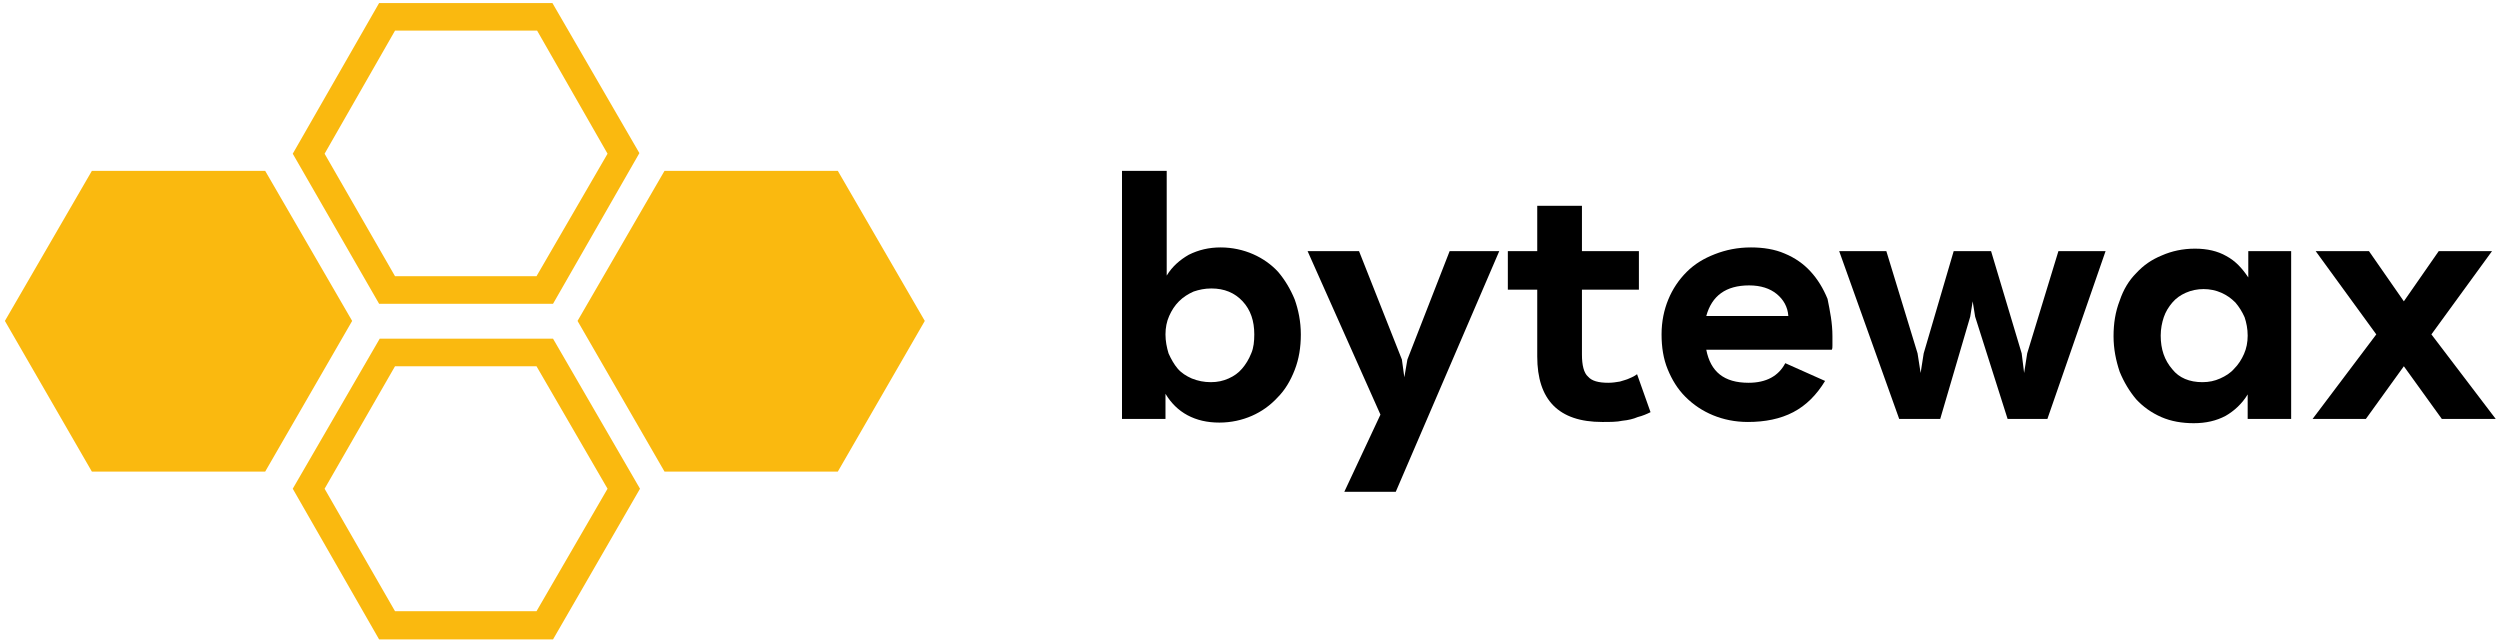
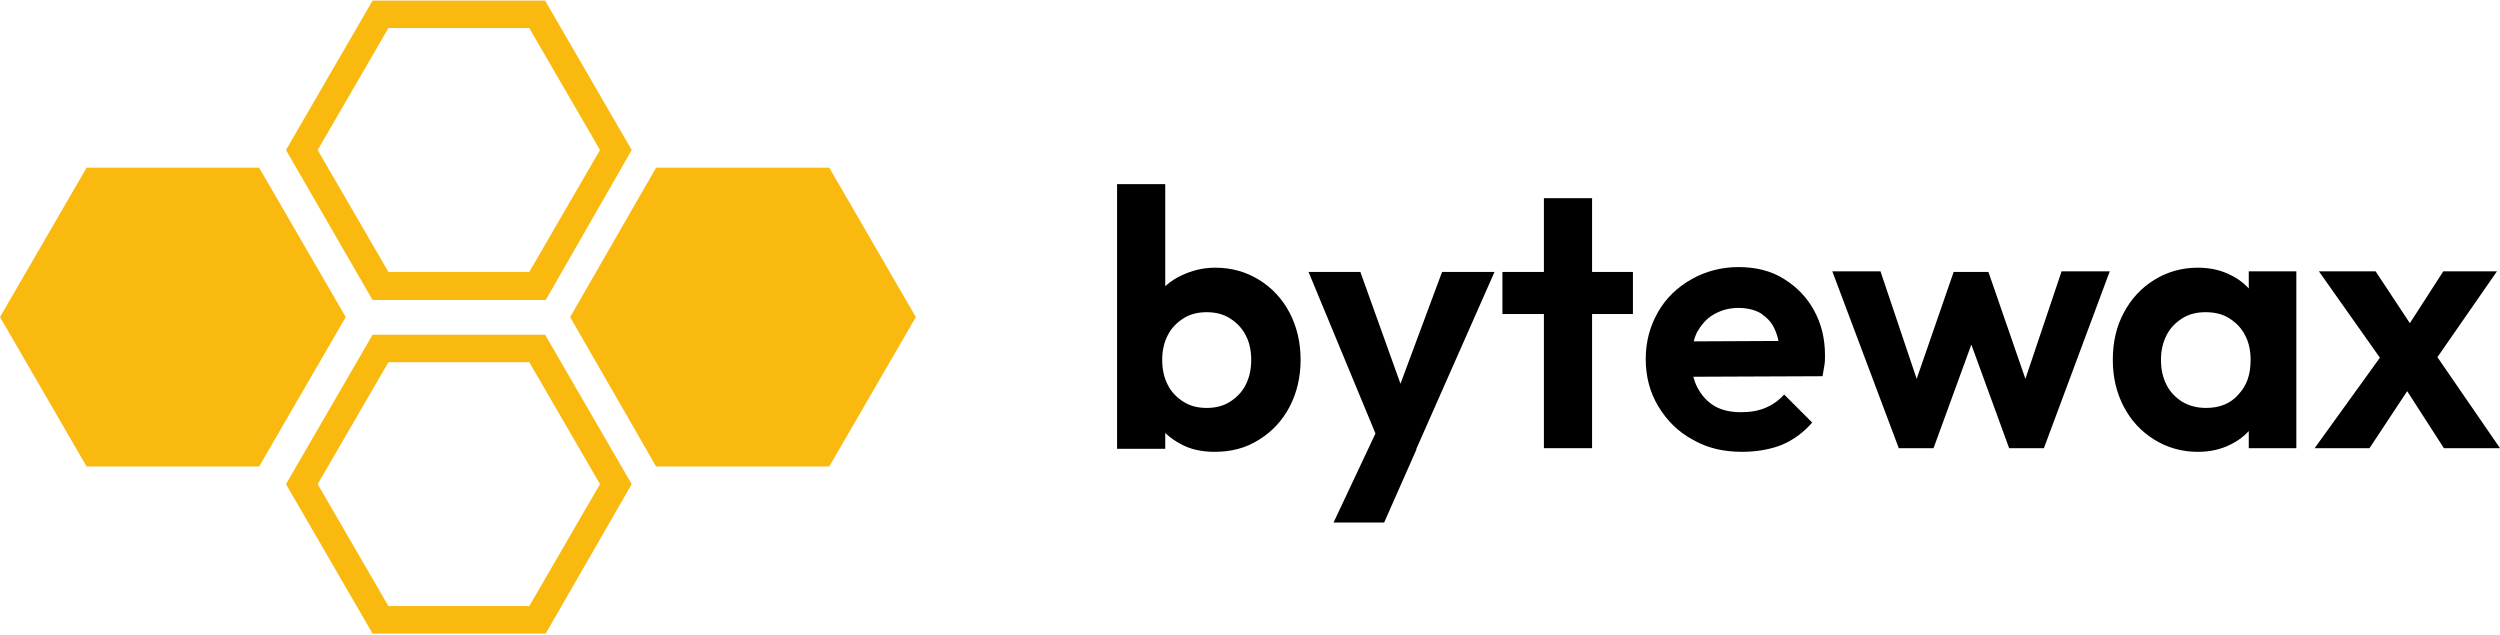
- <svg xmlns="http://www.w3.org/2000/svg" version="1.1" id="Warstwa_1" x="0px" y="0px" viewBox="0 0 408.2 104.9" style="enable-background:new 0 0 408.2 104.9;" xml:space="preserve">
+ <svg xmlns="http://www.w3.org/2000/svg" version="1.1" id="Warstwa_1" x="0px" y="0px" viewBox="0 0 410 104" style="enable-background:new 0 0 410 104;" xml:space="preserve">
  <style type="text/css">
	.st0{fill:#FAB90F;}
</style>
  <g>
    <g>
-       <path d="M199.3,40.4c1.9,0,3.7,0.4,5.3,1.1c1.6,0.7,3,1.7,4.1,2.9c1.1,1.3,2,2.8,2.7,4.5c0.6,1.7,1,3.6,1,5.7c0,2.1-0.3,4-1,5.8    c-0.7,1.8-1.6,3.3-2.8,4.5c-1.2,1.3-2.6,2.3-4.2,3c-1.6,0.7-3.4,1.1-5.3,1.1c-2,0-3.7-0.4-5.2-1.2c-1.5-0.8-2.7-2-3.6-3.5v4.1    h-7.1V27.9h7.3V45c0.9-1.5,2.2-2.6,3.6-3.4C195.7,40.8,197.4,40.4,199.3,40.4z M197.7,62.4c1.1,0,2-0.2,2.9-0.6    c0.9-0.4,1.6-0.9,2.2-1.6c0.6-0.7,1.1-1.5,1.5-2.5c0.4-0.9,0.5-2,0.5-3.1c0-2.2-0.6-4-1.9-5.4c-1.3-1.4-3-2.1-5.1-2.1    c-1.1,0-2,0.2-2.9,0.5c-0.9,0.4-1.7,0.9-2.4,1.6c-0.7,0.7-1.2,1.5-1.6,2.4c-0.4,0.9-0.6,1.9-0.6,3c0,1.1,0.2,2.1,0.5,3.1    c0.4,0.9,0.9,1.8,1.5,2.5c0.6,0.7,1.4,1.2,2.3,1.6C195.6,62.2,196.6,62.4,197.7,62.4z" />
-       <path d="M225.4,67.7L213.5,41h8.4l7,17.7l0.4,2.9l0.5-2.9l6.9-17.7h8.1l-16.9,39.3h-8.4L225.4,67.7z" />
-       <path d="M269.5,67.3c-0.6,0.3-1.3,0.6-2.1,0.8c-0.7,0.3-1.5,0.5-2.5,0.6c-0.9,0.2-2,0.2-3.3,0.2c-7.1,0-10.6-3.6-10.6-10.7V47.3    h-4.8V41h4.8v-7.4h7.3V41h9.3v6.3h-9.3v10.6c0,1.7,0.3,3,1,3.6c0.6,0.7,1.7,1,3.3,1c0.7,0,1.3-0.1,1.9-0.2    c0.6-0.2,1.1-0.3,1.5-0.5c0.5-0.2,0.9-0.4,1.3-0.7L269.5,67.3z" />
-       <path d="M299.2,54.9c0,0.3,0,0.6,0,0.8c0,0.3,0,0.5,0,0.7c0,0.3,0,0.5-0.1,0.7h-20.5c0.7,3.6,2.9,5.4,6.9,5.4c2.9,0,4.9-1.1,6-3.2    l6.5,2.9c-1.4,2.3-3.1,4-5.2,5.1c-2.1,1.1-4.6,1.6-7.4,1.6c-2.1,0-4-0.4-5.7-1.1c-1.7-0.7-3.2-1.7-4.5-3c-1.3-1.3-2.2-2.8-2.9-4.5    c-0.7-1.7-1-3.6-1-5.7c0-2.1,0.4-4,1.1-5.7c0.7-1.7,1.7-3.2,3-4.5c1.3-1.3,2.8-2.2,4.6-2.9s3.7-1.1,5.9-1.1c2,0,3.9,0.3,5.5,1    c1.7,0.7,3.1,1.7,4.2,2.9c1.2,1.3,2.1,2.8,2.8,4.5C298.8,50.8,299.2,52.7,299.2,54.9z M292,51.6c-0.1-1.5-0.8-2.7-1.9-3.6    c-1.1-0.9-2.6-1.4-4.5-1.4c-3.8,0-6.1,1.7-7,5H292z" />
-       <path d="M343.8,41l-9.5,27.4h-6.5l-5.3-16.7l-0.4-2.5l-0.4,2.5l-4.9,16.7h-6.7L300.3,41h7.7l5.1,16.7l0.5,3.2l0.5-3.2l4.9-16.7    h6.1l5,16.7l0.4,3.2l0.5-3.2l5.1-16.7H343.8z" />
-       <path d="M374.1,41v27.4H367v-4c-0.9,1.5-2.2,2.7-3.6,3.5c-1.5,0.8-3.2,1.2-5.2,1.2c-1.9,0-3.7-0.3-5.3-1c-1.6-0.7-3-1.7-4.1-2.9    c-1.1-1.3-2-2.8-2.7-4.5c-0.6-1.8-1-3.7-1-5.8c0-2.1,0.3-4,1-5.8c0.6-1.8,1.5-3.3,2.7-4.5c1.2-1.3,2.5-2.2,4.2-2.9    c1.6-0.7,3.4-1.1,5.4-1.1c2,0,3.7,0.4,5.1,1.2c1.5,0.8,2.6,2,3.6,3.5V41H374.1z M359.6,62.4c1.1,0,2-0.2,2.9-0.6    c0.9-0.4,1.7-0.9,2.3-1.6c0.7-0.7,1.2-1.5,1.6-2.4s0.6-1.9,0.6-3c0-1.1-0.2-2.1-0.5-3c-0.4-0.9-0.9-1.7-1.5-2.4    c-0.7-0.7-1.4-1.2-2.3-1.6c-0.9-0.4-1.9-0.6-2.9-0.6s-2,0.2-2.9,0.6c-0.9,0.4-1.6,0.9-2.2,1.6c-0.6,0.7-1.1,1.5-1.4,2.4    c-0.3,0.9-0.5,1.9-0.5,3c0,2.2,0.6,4,1.9,5.5C355.8,61.7,357.5,62.4,359.6,62.4z" />
-       <path d="M398.7,68.4l-6.2-8.6l-6.2,8.6h-8.7L388,54.6L378.1,41h8.7l5.7,8.2l5.7-8.2h8.7l-9.9,13.6l10.5,13.8H398.7z" />
+       <path class="st0" d="M89.5,49.2H61.1L46.9,24.6L61.1,0.1h28.3l14.2,24.5L89.5,49.2z M63.7,44.6h23.1l11.6-20l-11.6-20H63.7    l-11.6,20L63.7,44.6z" />
+       <path class="st0" d="M89.5,103.9H61.1L46.9,79.4l14.2-24.5h28.3l14.2,24.5L89.5,103.9z M63.7,99.4h23.1l11.6-20l-11.6-20H63.7    l-11.6,20L63.7,99.4z" />
+       <polygon class="st0" points="136,27.5 107.6,27.5 93.5,52 107.6,76.5 136,76.5 150.2,52   " />
+       <polygon class="st0" points="42.5,27.5 14.2,27.5 0,52 14.2,76.5 42.5,76.5 56.7,52   " />
    </g>
    <g>
-       <path class="st0" d="M90.3,49.6H61.9L47.8,25.1L61.9,0.5h28.3l14.2,24.5L90.3,49.6z M64.5,45.1h23.1l11.6-20L87.7,5H64.5L53,25.1    L64.5,45.1z" />
-       <path class="st0" d="M90.3,104.4H61.9L47.8,79.8l14.2-24.5h28.3l14.2,24.5L90.3,104.4z M64.5,99.8h23.1l11.6-20l-11.6-20H64.5    L53,79.8L64.5,99.8z" />
-       <polygon class="st0" points="136.8,27.9 108.5,27.9 94.3,52.4 108.5,77 136.8,77 151,52.4   " />
-       <polygon class="st0" points="43.3,27.9 15,27.9 0.8,52.4 15,77 43.3,77 57.5,52.4   " />
+       <path d="M183.2,73.5V30.2h7.9v21.5l-1.3,7l1.3,7.1v7.8H183.2z M199.2,74.1c-2.1,0-4-0.4-5.6-1.3c-1.7-0.9-3-2.1-4-3.6    c-1-1.5-1.5-3.2-1.6-5.1V53.8c0.1-1.9,0.6-3.6,1.6-5.1c1-1.5,2.4-2.7,4.1-3.5c1.7-0.8,3.5-1.3,5.6-1.3c2.7,0,5.1,0.7,7.2,2    c2.1,1.3,3.8,3.1,5,5.4c1.2,2.3,1.8,4.9,1.8,7.7c0,2.8-0.6,5.4-1.8,7.7c-1.2,2.3-2.9,4.1-5,5.4C204.3,73.5,201.9,74.1,199.2,74.1z     M197.9,66.9c1.4,0,2.7-0.3,3.8-1c1.1-0.7,2-1.6,2.6-2.8c0.6-1.2,0.9-2.5,0.9-4.1c0-1.5-0.3-2.9-0.9-4c-0.6-1.2-1.5-2.1-2.6-2.8    c-1.1-0.7-2.4-1-3.8-1c-1.4,0-2.7,0.3-3.8,1c-1.1,0.7-2,1.6-2.6,2.8c-0.6,1.2-0.9,2.5-0.9,4c0,1.6,0.3,2.9,0.9,4.1    c0.6,1.2,1.5,2.1,2.6,2.8C195.2,66.6,196.5,66.9,197.9,66.9z" />
+       <path d="M226.7,73.8l-12.1-29.2h8.5l8,22.3h-2.9l8.3-22.3h8.6l-12.9,29.2L226.7,73.8z M218.7,85.7l8.8-18.7l4.8,6.7L227,85.7    H218.7z" />
+       <path d="M246.4,51.5v-6.9h21.4v6.9H246.4z M253.2,73.5v-41h7.9v41H253.2z" />
+       <path d="M285.7,74.1c-3,0-5.7-0.6-8.1-2c-2.4-1.3-4.2-3.1-5.6-5.4c-1.4-2.3-2.1-4.9-2.1-7.8c0-2.9,0.7-5.4,2-7.7    c1.3-2.3,3.2-4.1,5.5-5.4c2.3-1.3,4.9-2,7.7-2c2.8,0,5.3,0.6,7.4,1.9c2.1,1.3,3.8,3,5,5.2c1.2,2.2,1.8,4.6,1.8,7.4    c0,0.5,0,1.1-0.1,1.6c-0.1,0.5-0.2,1.2-0.3,1.8l-24.4,0.1V56l20.7-0.1l-3.2,2.5c-0.1-1.7-0.4-3.2-0.9-4.3c-0.5-1.2-1.3-2-2.3-2.7    c-1-0.6-2.3-0.9-3.7-0.9c-1.6,0-2.9,0.4-4.1,1.1c-1.2,0.7-2,1.7-2.7,2.9c-0.6,1.3-0.9,2.8-0.9,4.5c0,1.8,0.3,3.3,1,4.6    c0.7,1.3,1.6,2.3,2.8,3c1.2,0.7,2.7,1,4.3,1c1.5,0,2.8-0.2,4-0.7c1.2-0.5,2.2-1.2,3.1-2.2l4.6,4.6c-1.4,1.6-3.1,2.9-5.1,3.7    C290.3,73.7,288.1,74.1,285.7,74.1z" />
+       <path d="M311.4,73.5l-10.9-29h7.9l7.1,21.1l-2.4,0.1l7.3-21.1h5.7l7.3,21.1l-2.4-0.1l7.1-21.1h7.9l-10.8,29h-5.7l-7.3-20h2.2    l-7.3,20H311.4z" />
+       <path d="M360.4,74.1c-2.6,0-5-0.7-7.1-2c-2.1-1.3-3.8-3.1-5-5.4c-1.2-2.3-1.8-4.8-1.8-7.7c0-2.9,0.6-5.5,1.8-7.7    c1.2-2.3,2.9-4.1,5-5.4c2.1-1.3,4.5-2,7.1-2c2.1,0,3.9,0.4,5.6,1.3c1.6,0.8,2.9,2,3.9,3.5c1,1.5,1.5,3.2,1.6,5.1v10.4    c-0.1,1.9-0.6,3.6-1.6,5.1c-1,1.5-2.3,2.7-3.9,3.5C364.3,73.7,362.5,74.1,360.4,74.1z M361.8,66.9c2.2,0,4-0.7,5.3-2.2    c1.4-1.5,2-3.3,2-5.7c0-1.5-0.3-2.9-0.9-4c-0.6-1.2-1.5-2.1-2.6-2.8c-1.1-0.7-2.4-1-3.9-1c-1.4,0-2.7,0.3-3.8,1    c-1.1,0.7-2,1.6-2.6,2.8c-0.6,1.2-0.9,2.5-0.9,4c0,1.6,0.3,2.9,0.9,4.1c0.6,1.2,1.5,2.1,2.6,2.8C359.1,66.6,360.4,66.9,361.8,66.9    z M368.8,73.5v-7.8l1.3-7.1l-1.3-7v-7.1h7.8v29H368.8z" />
+       <path d="M379.6,73.5L391.5,57l4.5,5.3l-7.4,11.2H379.6z M400.8,73.5l-7.6-11.8l-1.6-1.2l-11.3-16h9.3l7,10.6l1.5,1.1L410,73.5    H400.8z M398.4,60.5l-4.6-5.3l6.9-10.7h8.8L398.4,60.5z" />
    </g>
  </g>
</svg>
